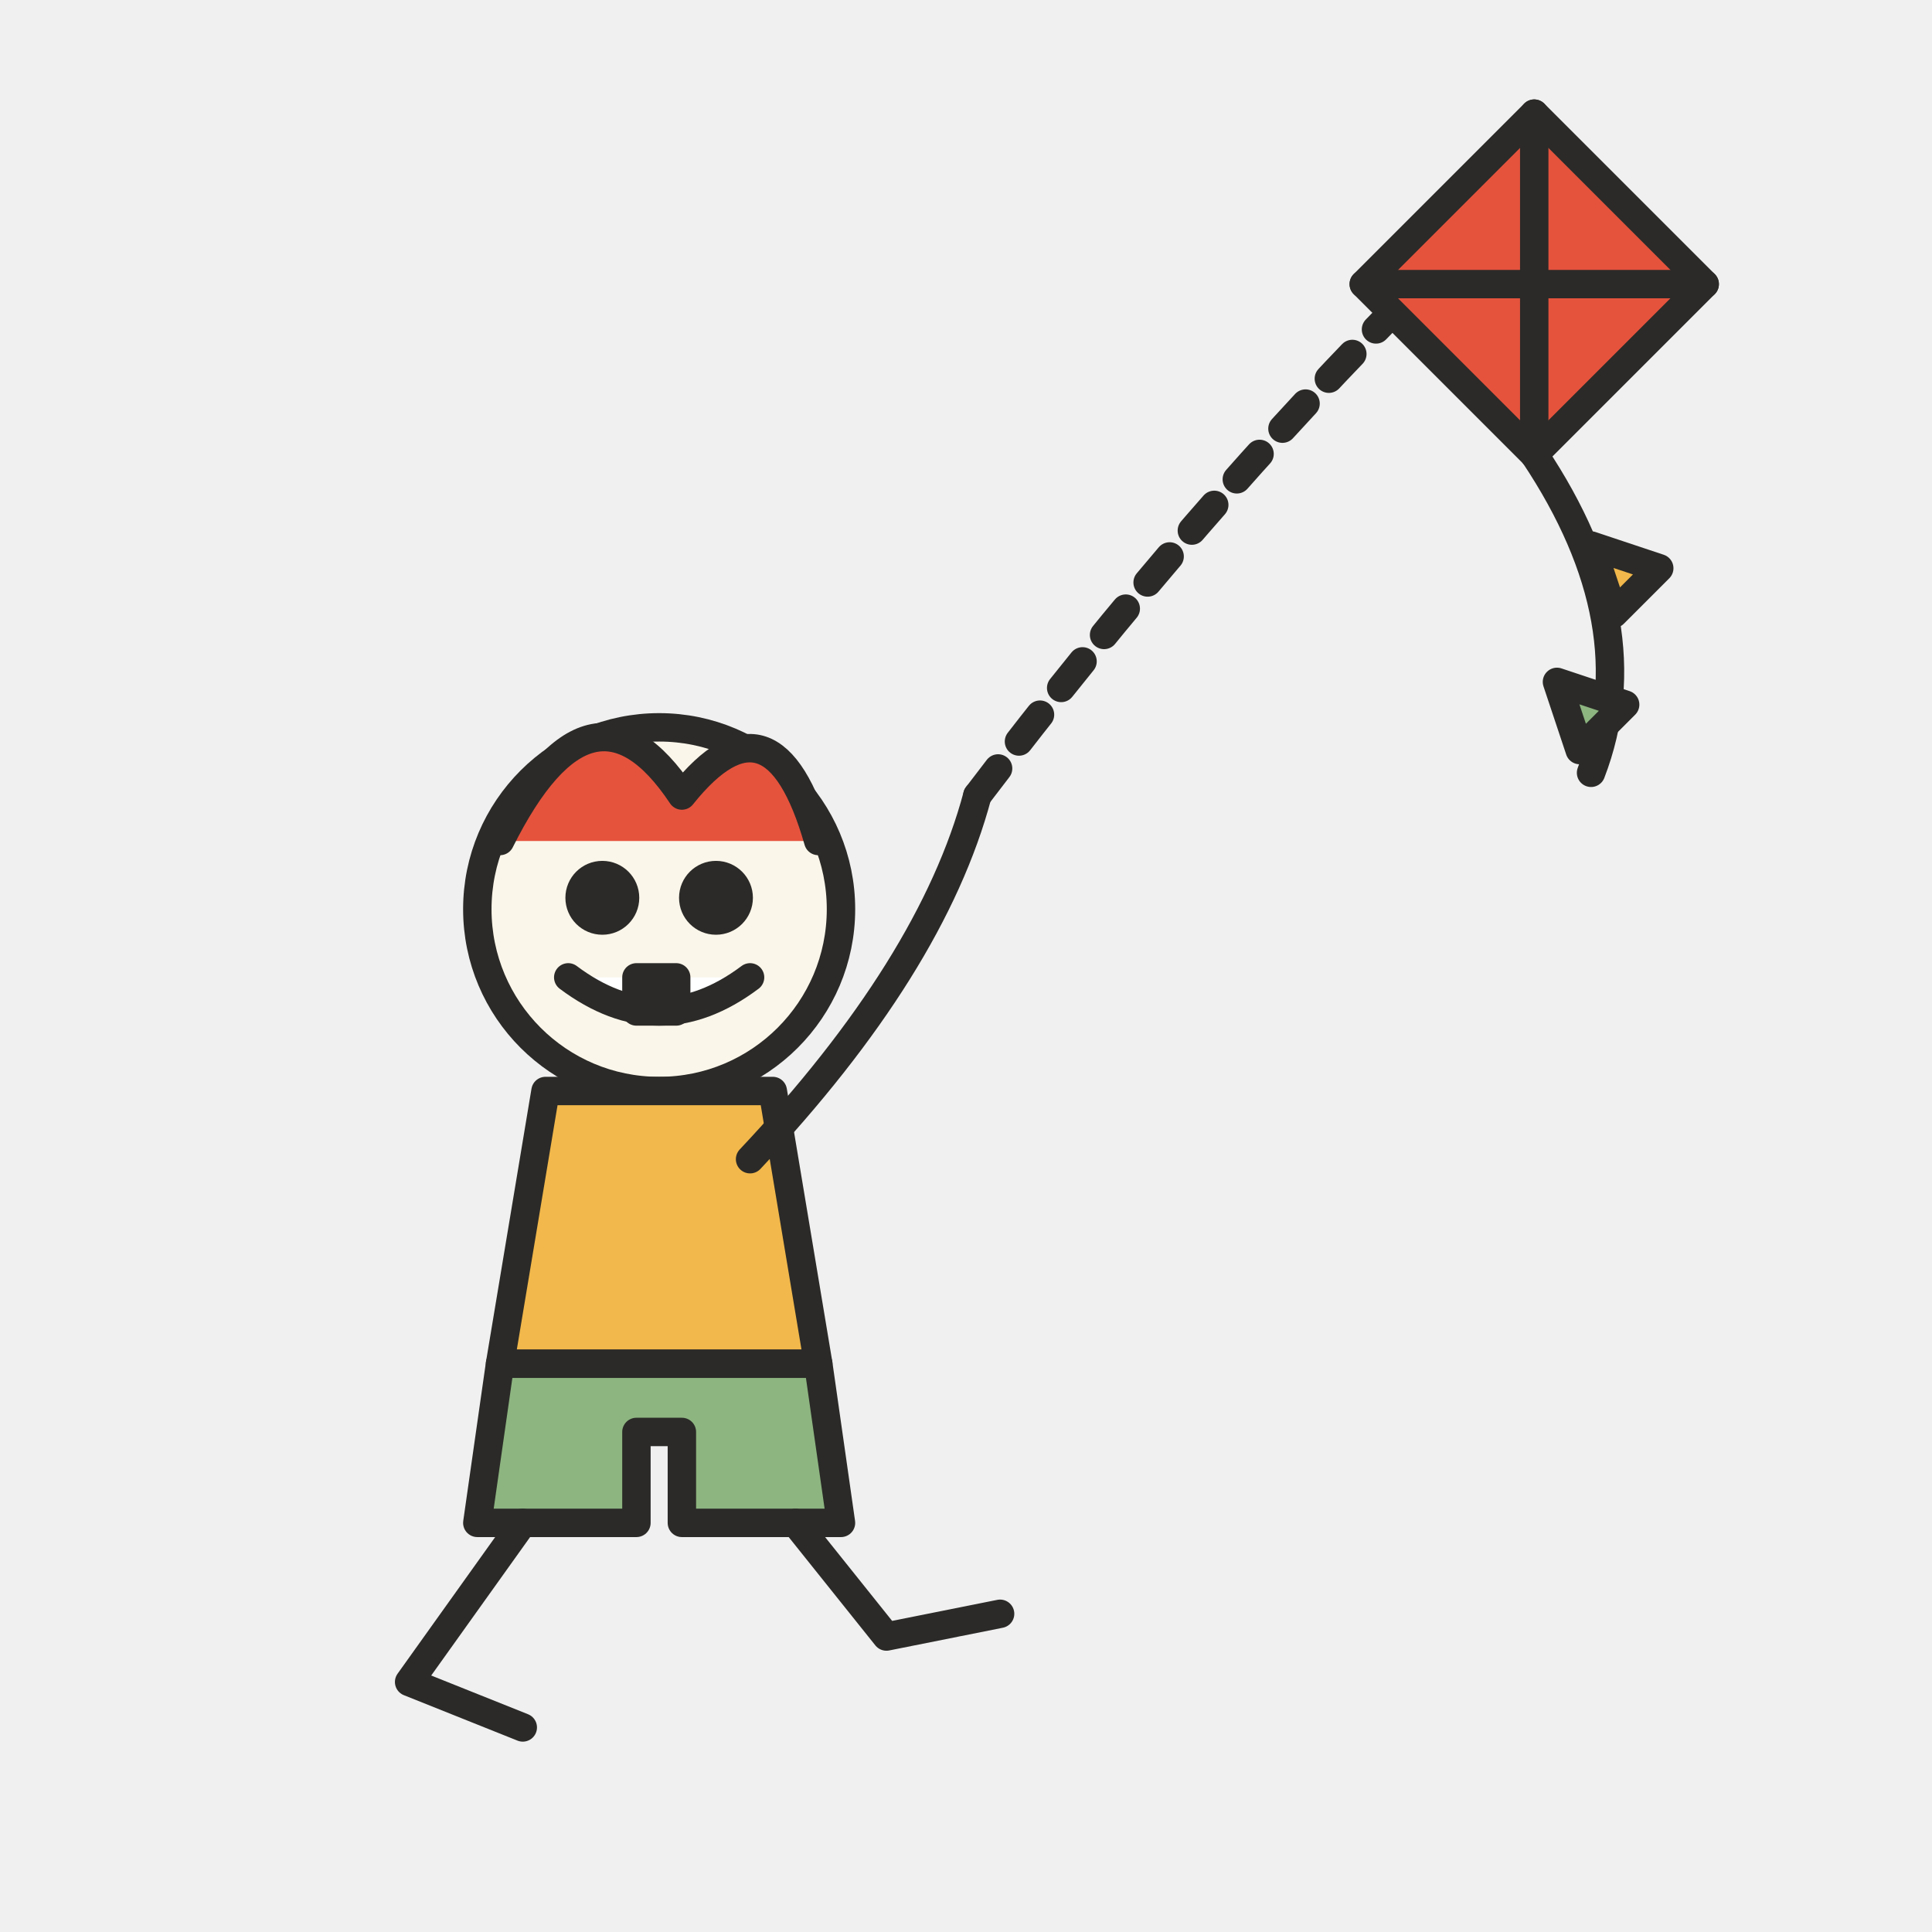
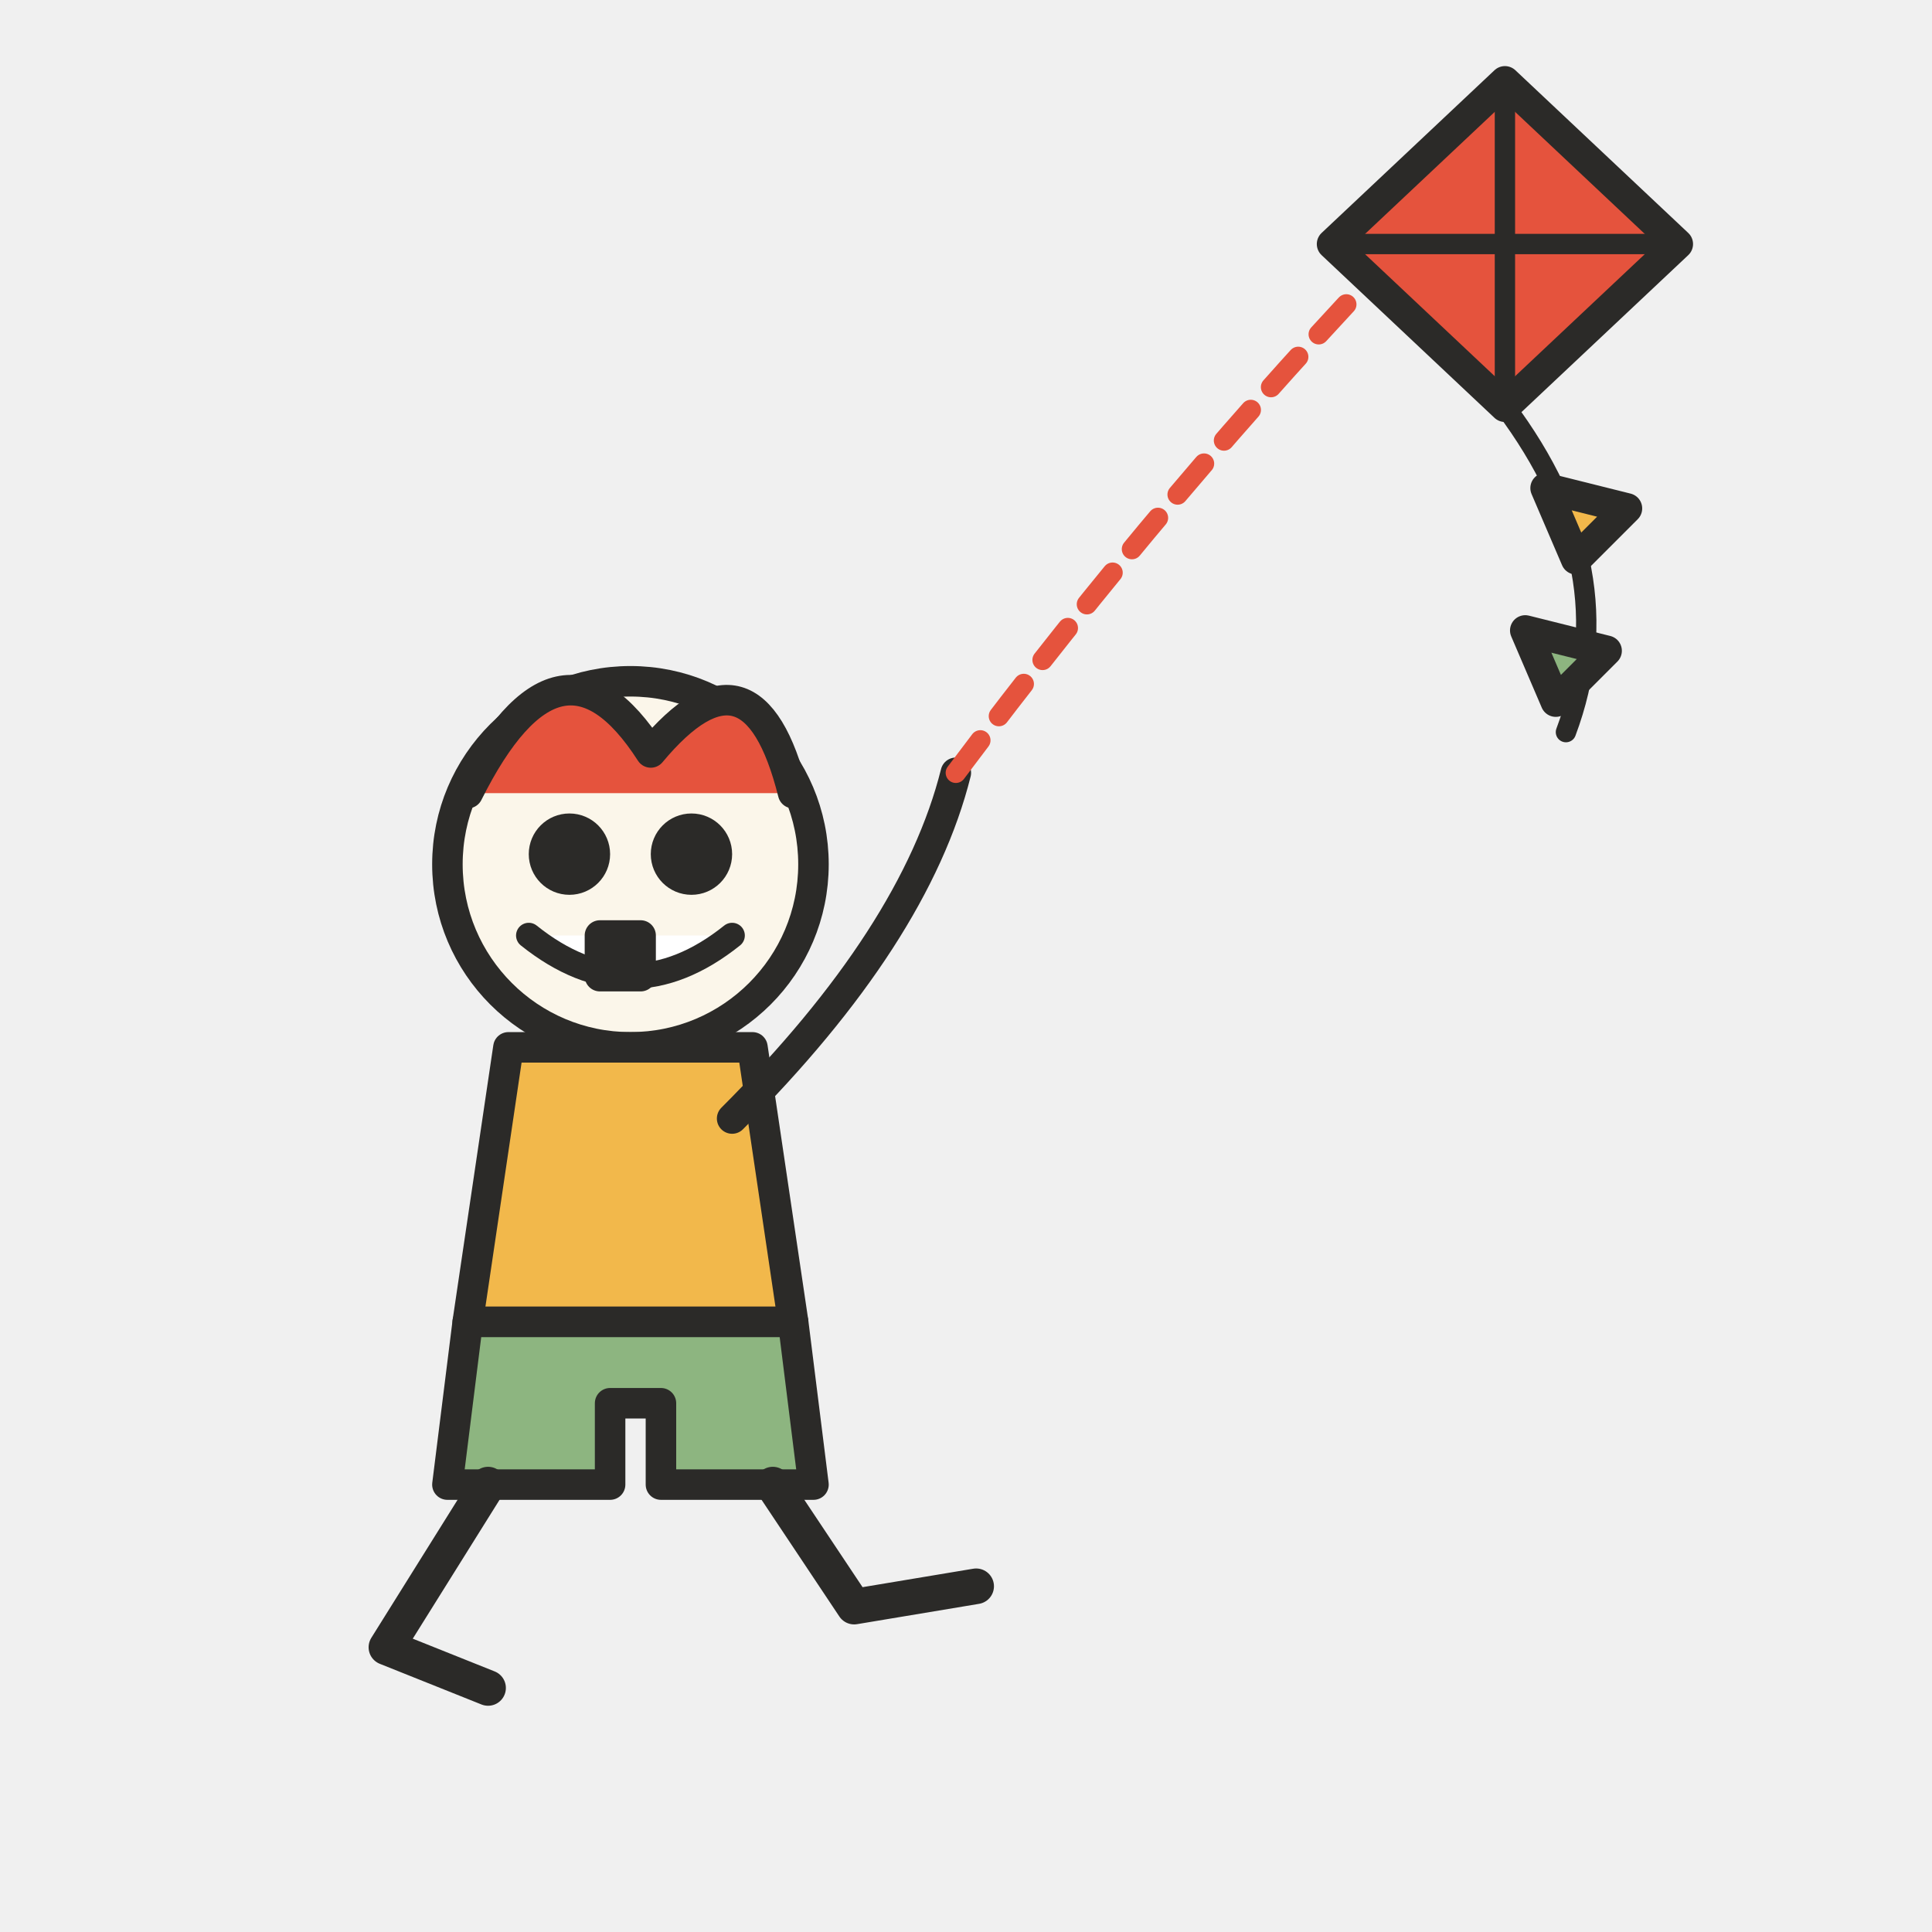
- <svg xmlns="http://www.w3.org/2000/svg" viewBox="0 0 170 170" width="100%" height="100%" fill="none" stroke="#2B2A28" stroke-width="2.5" stroke-linecap="round" stroke-linejoin="round">
-   <circle cx="58" cy="80" r="16" fill="#FBF6EA" />
-   <path d="M44,74 Q52,58 60,70 Q68,60 72,74" fill="#E5533D" />
-   <circle cx="53" cy="79" r="2" fill="#2B2A28" />
-   <circle cx="63" cy="79" r="2" fill="#2B2A28" />
-   <path d="M50,86 Q58,92 66,86" fill="#ffffff" />
-   <rect x="56" y="86" width="3.5" height="3" fill="#2B2A28" />
-   <path d="M48,96 L68,96 L72,120 L44,120 Z" fill="#F2B84B" />
-   <path d="M44,120 L72,120 L74,134 L60,134 L60,126 L56,126 L56,134 L42,134 Z" fill="#8DB580" />
-   <path d="M46,134 L36,148 L46,152 M70,134 L78,144 L88,142" />
-   <path d="M66,102 Q82,85 86,70" />
-   <path d="M86,70 Q105,45 125,25" stroke-dasharray="3 3" />
-   <polygon points="135,10 150,25 135,40 120,25" fill="#E5533D" />
-   <line x1="135" y1="10" x2="135" y2="40" />
-   <line x1="120" y1="25" x2="150" y2="25" />
-   <path d="M135,40 Q145,55 140,68" />
-   <polygon points="140,48 146,50 142,54" fill="#F2B84B" />
-   <polygon points="137,60 143,62 139,66" fill="#8DB580" />
+ <svg xmlns="http://www.w3.org/2000/svg" viewBox="0 0 190 190" width="100%" height="100%" fill="none" stroke="#2B2A28" stroke-width="3" stroke-linecap="round" stroke-linejoin="round">
+   <circle cx="62" cy="85" r="18" fill="#FBF6EA" />
+   <path d="M46,78 Q55,60 64,74 Q74,62 78,78" fill="#E5533D" />
+   <circle cx="56" cy="84" r="2.5" fill="#2B2A28" />
+   <circle cx="68" cy="84" r="2.5" fill="#2B2A28" />
+   <path d="M52,92 Q62,100 72,92" fill="#ffffff" stroke-width="2.5" />
+   <rect x="59" y="92" width="4" height="4" fill="#2B2A28" />
+   <path d="M50,103 L74,103 L78,130 L46,130 Z" fill="#F2B84B" />
+   <path d="M46,130 L78,130 L80,146 L65,146 L65,138 L60,138 L60,146 L44,146 Z" fill="#8DB580" />
+   <path d="M48,146 L38,162 L48,166 M76,146 L84,158 L96,156" stroke-width="3.5" />
+   <path d="M72,110 Q90,92 94,76" stroke-width="3" />
+   <path d="M94,76 Q115,48 138,24" stroke="#E5533D" stroke-width="2" stroke-dasharray="4 3" />
+   <polygon points="148,8 165,24 148,40 131,24" fill="#E5533D" />
+   <line x1="148" y1="8" x2="148" y2="40" stroke-width="2" />
+   <line x1="131" y1="24" x2="165" y2="24" stroke-width="2" />
+   <path d="M148,40 Q160,56 154,72" stroke="#2B2A28" stroke-width="2" />
+   <polygon points="152,48 160,50 155,55" fill="#F2B84B" />
+   <polygon points="150,62 158,64 153,69" fill="#8DB580" />
</svg>
